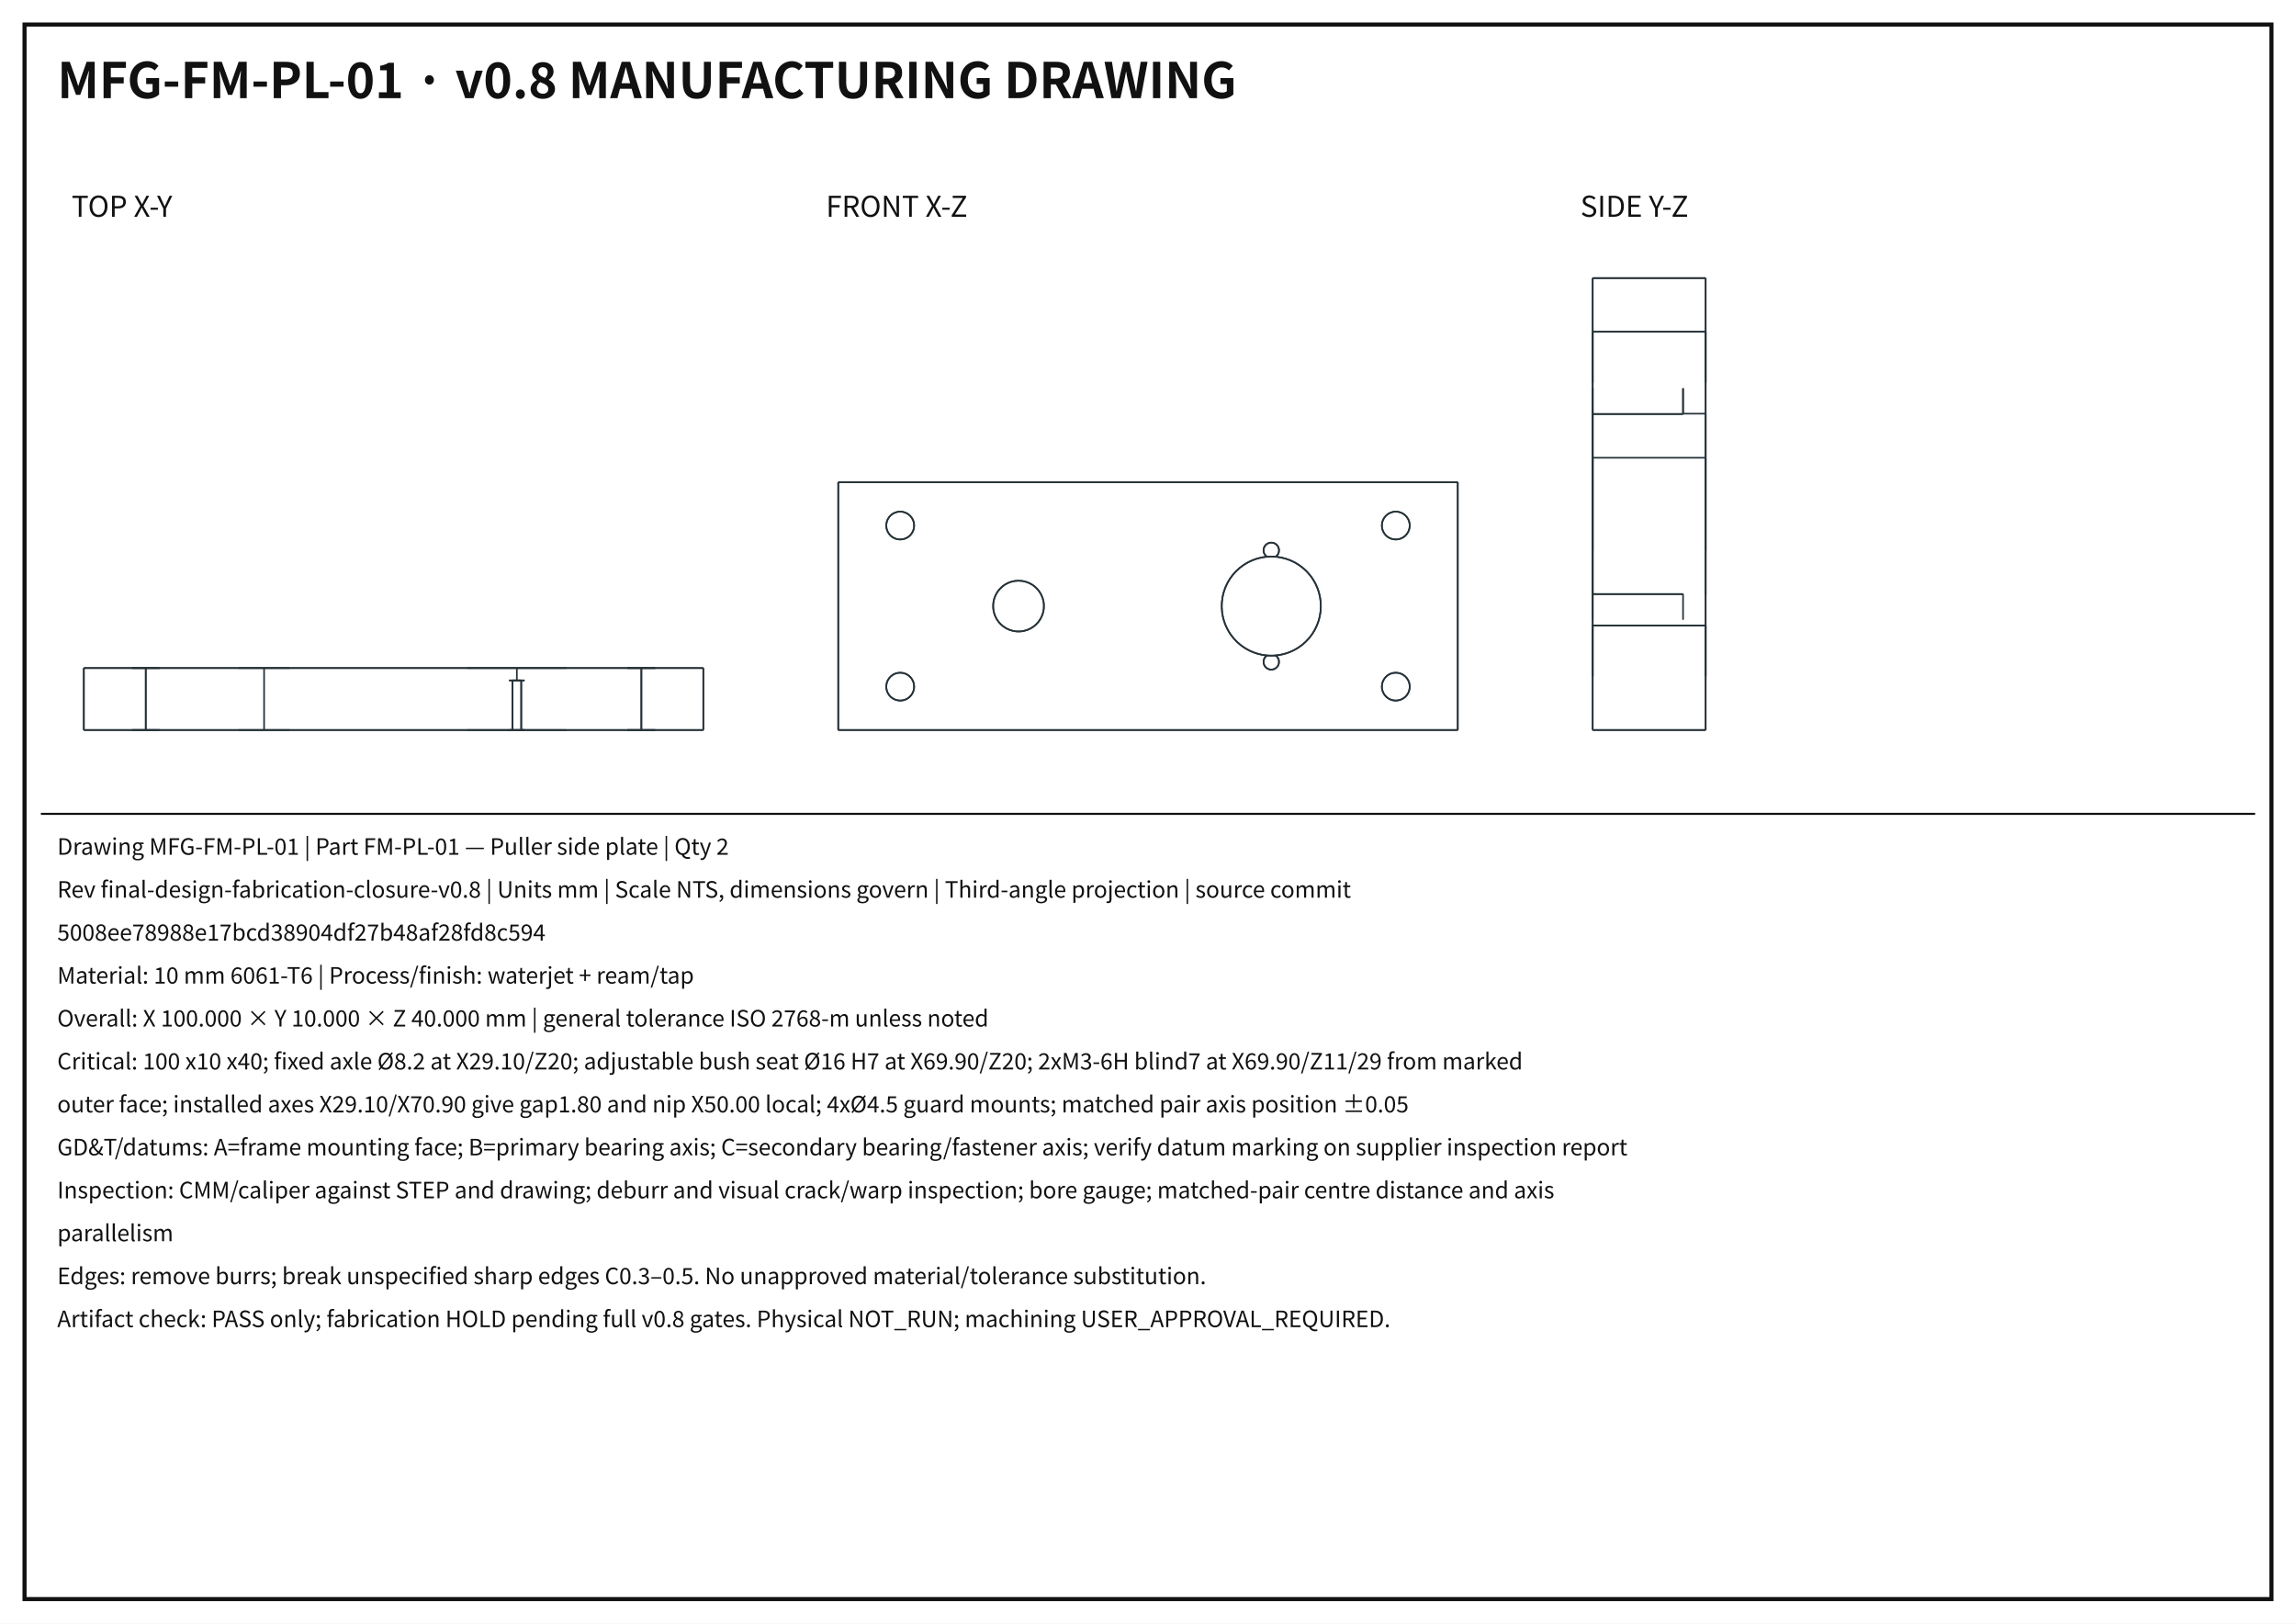
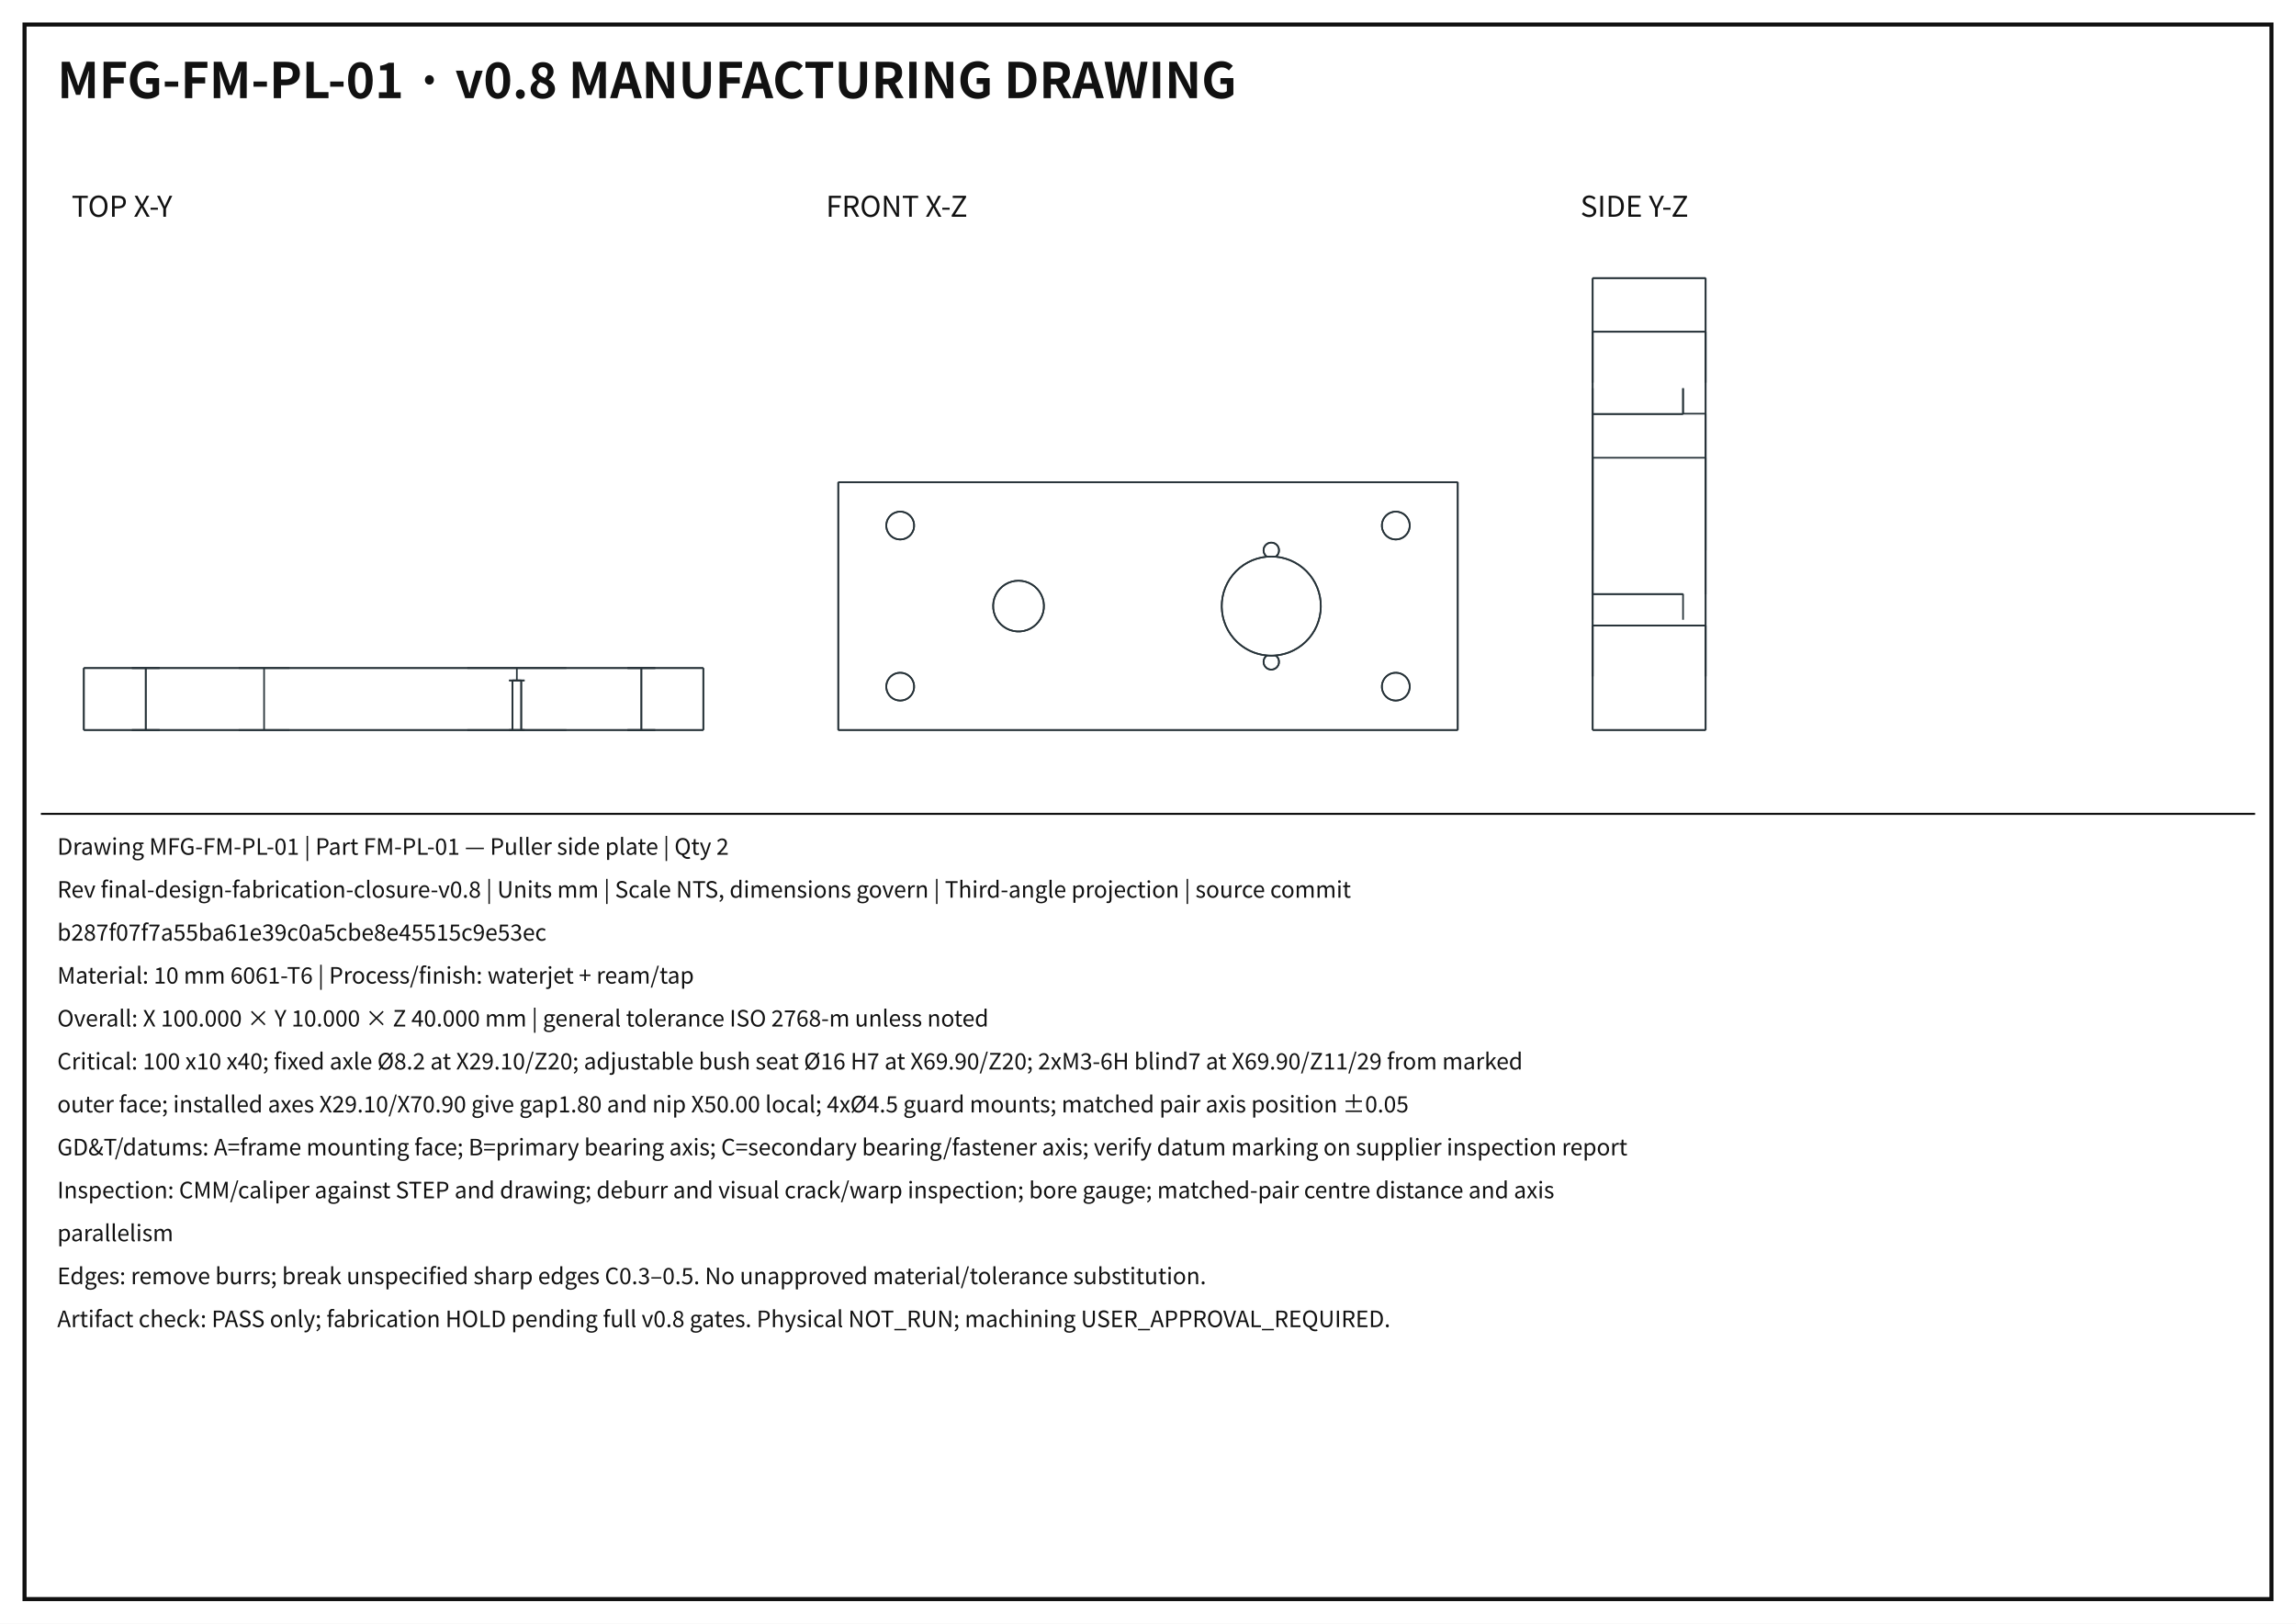
<svg xmlns="http://www.w3.org/2000/svg" width="1123" height="794" viewBox="0 0 1123 794">
  <rect width="1123" height="794" fill="white" />
  <rect x="12" y="12" width="1099" height="770" fill="none" stroke="#111" stroke-width="2" />
  <g font-family="Noto Sans CJK KR,sans-serif" fill="#111">
    <text x="28" y="48" font-size="24" font-weight="bold">MFG-FM-PL-01 · v0.8 MANUFACTURING DRAWING</text>
    <text x="35" y="106" font-size="14">TOP X-Y</text>
    <polyline points="41.00,357.00 41.00,357.00" fill="none" stroke="#263238" stroke-width="0.8" />
    <polyline points="41.00,357.00 41.00,326.70" fill="none" stroke="#263238" stroke-width="0.8" />
    <polyline points="41.00,326.70 41.00,326.70" fill="none" stroke="#263238" stroke-width="0.8" />
    <polyline points="41.00,357.00 41.00,326.70" fill="none" stroke="#263238" stroke-width="0.8" />
    <polyline points="41.00,357.00 344.00,357.00" fill="none" stroke="#263238" stroke-width="0.8" />
    <polyline points="41.00,357.00 344.00,357.00" fill="none" stroke="#263238" stroke-width="0.8" />
    <polyline points="344.00,357.00 344.00,357.00" fill="none" stroke="#263238" stroke-width="0.8" />
    <polyline points="71.30,357.00 72.55,357.00 73.76,357.00 74.89,357.00 75.89,357.00 76.74,357.00 77.40,357.00 77.86,357.00 78.09,357.00 78.09,357.00 77.86,357.00 77.40,357.00 76.74,357.00 75.89,357.00 74.89,357.00 73.76,357.00 72.55,357.00 71.30,357.00 70.05,357.00 68.84,357.00 67.71,357.00 66.71,357.00 65.86,357.00 65.20,357.00 64.74,357.00 64.51,357.00 64.51,357.00 64.74,357.00 65.20,357.00 65.86,357.00 66.71,357.00 67.71,357.00 68.84,357.00 70.05,357.00 71.30,357.00" fill="none" stroke="#263238" stroke-width="0.8" />
    <polyline points="71.30,357.00 72.55,357.00 73.76,357.00 74.89,357.00 75.89,357.00 76.74,357.00 77.40,357.00 77.86,357.00 78.09,357.00 78.09,357.00 77.86,357.00 77.40,357.00 76.74,357.00 75.89,357.00 74.89,357.00 73.76,357.00 72.55,357.00 71.30,357.00 70.05,357.00 68.84,357.00 67.71,357.00 66.71,357.00 65.86,357.00 65.20,357.00 64.74,357.00 64.51,357.00 64.51,357.00 64.74,357.00 65.20,357.00 65.86,357.00 66.71,357.00 67.71,357.00 68.84,357.00 70.05,357.00 71.30,357.00" fill="none" stroke="#263238" stroke-width="0.8" />
    <polyline points="129.17,357.00 130.90,357.00 132.60,357.00 134.23,357.00 135.76,357.00 137.16,357.00 138.41,357.00 139.47,357.00 140.34,357.00 140.99,357.00 141.41,357.00 141.59,357.00 141.53,357.00 141.23,357.00 140.69,357.00 139.93,357.00 138.96,357.00 137.80,357.00 136.48,357.00 135.01,357.00 133.42,357.00 131.76,357.00 130.04,357.00 128.31,357.00 126.59,357.00 124.92,357.00 123.34,357.00 121.87,357.00 120.54,357.00 119.38,357.00 118.41,357.00 117.65,357.00 117.12,357.00 116.82,357.00 116.76,357.00 116.94,357.00 117.36,357.00 118.01,357.00 118.87,357.00 119.94,357.00 121.19,357.00 122.59,357.00 124.12,357.00 125.75,357.00 127.44,357.00 129.17,357.00" fill="none" stroke="#263238" stroke-width="0.8" />
    <polyline points="313.70,357.00 314.95,357.00 316.16,357.00 317.29,357.00 318.29,357.00 319.14,357.00 319.80,357.00 320.26,357.00 320.49,357.00 320.49,357.00 320.26,357.00 319.80,357.00 319.14,357.00 318.29,357.00 317.29,357.00 316.16,357.00 314.95,357.00 313.70,357.00 312.45,357.00 311.24,357.00 310.11,357.00 309.11,357.00 308.26,357.00 307.60,357.00 307.14,357.00 306.91,357.00 306.91,357.00 307.14,357.00 307.60,357.00 308.26,357.00 309.11,357.00 310.11,357.00 311.24,357.00 312.45,357.00 313.70,357.00" fill="none" stroke="#263238" stroke-width="0.8" />
    <polyline points="254.94,357.00 257.31,357.00 259.64,357.00 261.90,357.00 264.07,357.00 266.13,357.00 268.06,357.00 269.85,357.00 271.46,357.00 272.90,357.00 274.14,357.00 275.17,357.00 275.98,357.00 276.57,357.00 276.92,357.00 277.04,357.00 276.92,357.00 276.57,357.00 275.98,357.00 275.17,357.00 274.14,357.00 272.90,357.00 271.46,357.00 269.85,357.00 268.06,357.00 266.13,357.00 264.07,357.00 261.90,357.00 259.64,357.00 257.31,357.00 254.94,357.00" fill="none" stroke="#263238" stroke-width="0.8" />
    <polyline points="252.80,357.00 253.66,357.00 254.49,357.00 255.22,357.00 255.82,357.00 256.26,357.00 256.52,357.00 256.58,357.00 256.44,357.00 256.11,357.00 255.60,357.00 254.94,357.00" fill="none" stroke="#263238" stroke-width="0.8" />
    <polyline points="250.66,357.00 250.00,357.00 249.49,357.00 249.15,357.00 249.01,357.00 249.07,357.00 249.33,357.00 249.77,357.00 250.38,357.00 251.11,357.00 251.93,357.00 252.80,357.00" fill="none" stroke="#263238" stroke-width="0.8" />
    <polyline points="250.66,357.00 248.28,357.00 245.96,357.00 243.70,357.00 241.52,357.00 239.46,357.00 237.53,357.00 235.75,357.00 234.13,357.00 232.69,357.00 231.46,357.00 230.43,357.00 229.61,357.00 229.03,357.00 228.68,357.00 228.56,357.00 228.68,357.00 229.03,357.00 229.61,357.00 230.43,357.00 231.46,357.00 232.69,357.00 234.13,357.00 235.75,357.00 237.53,357.00 239.46,357.00 241.52,357.00 243.70,357.00 245.96,357.00 248.28,357.00 250.66,357.00" fill="none" stroke="#263238" stroke-width="0.8" />
    <polyline points="254.94,357.00 255.62,357.00 256.15,357.00 256.47,357.00 256.58,357.00 256.48,357.00 256.15,357.00 255.63,357.00 254.95,357.00 254.14,357.00 253.25,357.00 252.34,357.00 251.45,357.00 250.64,357.00 249.96,357.00 249.44,357.00 249.12,357.00 249.01,357.00 249.12,357.00 249.45,357.00 249.97,357.00 250.66,357.00" fill="none" stroke="#263238" stroke-width="0.8" />
    <polyline points="313.70,357.00 314.95,357.00 316.16,357.00 317.29,357.00 318.29,357.00 319.14,357.00 319.80,357.00 320.26,357.00 320.49,357.00 320.49,357.00 320.26,357.00 319.80,357.00 319.14,357.00 318.29,357.00 317.29,357.00 316.16,357.00 314.95,357.00 313.70,357.00 312.45,357.00 311.24,357.00 310.11,357.00 309.11,357.00 308.26,357.00 307.60,357.00 307.14,357.00 306.91,357.00 306.91,357.00 307.14,357.00 307.60,357.00 308.26,357.00 309.11,357.00 310.11,357.00 311.24,357.00 312.45,357.00 313.70,357.00" fill="none" stroke="#263238" stroke-width="0.8" />
    <polyline points="344.00,357.00 344.00,326.70" fill="none" stroke="#263238" stroke-width="0.8" />
    <polyline points="41.00,326.70 344.00,326.70" fill="none" stroke="#263238" stroke-width="0.8" />
    <polyline points="41.00,326.70 344.00,326.70" fill="none" stroke="#263238" stroke-width="0.8" />
    <polyline points="344.00,326.70 344.00,326.70" fill="none" stroke="#263238" stroke-width="0.8" />
    <polyline points="71.30,326.70 72.55,326.70 73.76,326.70 74.89,326.70 75.89,326.70 76.74,326.70 77.40,326.70 77.86,326.70 78.09,326.70 78.09,326.70 77.86,326.70 77.40,326.70 76.74,326.70 75.89,326.70 74.89,326.70 73.76,326.70 72.55,326.70 71.30,326.70 70.05,326.70 68.84,326.70 67.71,326.70 66.71,326.70 65.86,326.70 65.20,326.70 64.74,326.70 64.51,326.70 64.51,326.70 64.74,326.70 65.20,326.70 65.86,326.70 66.71,326.70 67.71,326.70 68.84,326.70 70.05,326.70 71.30,326.70" fill="none" stroke="#263238" stroke-width="0.8" />
    <polyline points="71.30,326.70 72.55,326.70 73.76,326.70 74.89,326.70 75.89,326.70 76.74,326.70 77.40,326.70 77.86,326.70 78.09,326.70 78.09,326.70 77.86,326.70 77.40,326.70 76.74,326.70 75.89,326.70 74.89,326.70 73.76,326.70 72.55,326.70 71.30,326.70 70.05,326.70 68.84,326.70 67.71,326.70 66.71,326.70 65.86,326.70 65.20,326.70 64.74,326.70 64.51,326.70 64.51,326.70 64.74,326.70 65.20,326.70 65.86,326.70 66.71,326.70 67.71,326.70 68.84,326.70 70.05,326.70 71.30,326.70" fill="none" stroke="#263238" stroke-width="0.8" />
    <polyline points="129.17,326.70 130.90,326.70 132.60,326.70 134.23,326.70 135.76,326.70 137.16,326.70 138.41,326.70 139.47,326.70 140.34,326.70 140.99,326.70 141.41,326.70 141.59,326.70 141.53,326.70 141.23,326.70 140.69,326.70 139.93,326.70 138.96,326.70 137.80,326.70 136.48,326.70 135.01,326.70 133.42,326.70 131.76,326.70 130.04,326.70 128.31,326.70 126.59,326.70 124.92,326.70 123.34,326.70 121.87,326.70 120.54,326.70 119.38,326.70 118.41,326.70 117.65,326.70 117.12,326.70 116.82,326.70 116.76,326.70 116.94,326.70 117.36,326.70 118.01,326.70 118.87,326.70 119.94,326.70 121.19,326.70 122.59,326.70 124.12,326.70 125.75,326.70 127.44,326.70 129.17,326.70" fill="none" stroke="#263238" stroke-width="0.8" />
    <polyline points="313.70,326.70 314.95,326.70 316.16,326.70 317.29,326.70 318.29,326.70 319.14,326.70 319.80,326.70 320.26,326.70 320.49,326.70 320.49,326.70 320.26,326.70 319.80,326.70 319.14,326.70 318.29,326.70 317.29,326.70 316.16,326.70 314.95,326.70 313.70,326.70 312.45,326.70 311.24,326.70 310.11,326.70 309.11,326.70 308.26,326.70 307.60,326.70 307.14,326.70 306.91,326.70 306.91,326.70 307.14,326.70 307.60,326.70 308.26,326.70 309.11,326.70 310.11,326.70 311.24,326.70 312.45,326.70 313.70,326.70" fill="none" stroke="#263238" stroke-width="0.8" />
    <polyline points="252.80,326.70 255.21,326.70 257.60,326.70 259.94,326.70 262.21,326.70 264.39,326.70 266.45,326.70 268.38,326.70 270.15,326.70 271.75,326.70 273.16,326.70 274.37,326.70 275.36,326.70 276.13,326.70 276.67,326.70 276.97,326.70 277.03,326.70 276.85,326.70 276.43,326.70 275.77,326.70 274.89,326.70 273.79,326.70 272.48,326.70 270.97,326.70 269.28,326.70 267.43,326.70 265.44,326.70 263.31,326.70 261.09,326.70 258.78,326.70 256.41,326.70 254.01,326.70 251.59,326.70 249.18,326.70 246.82,326.70 244.51,326.70 242.28,326.70 240.16,326.70 238.16,326.70 236.31,326.70 234.62,326.70 233.12,326.70 231.80,326.70 230.70,326.70 229.82,326.70 229.16,326.70 228.75,326.70 228.56,326.70 228.62,326.70 228.93,326.70 229.46,326.70 230.23,326.70 231.23,326.70 232.43,326.70 233.85,326.70 235.44,326.70 237.22,326.70 239.14,326.70 241.20,326.70 243.38,326.70 245.65,326.70 247.99,326.70 250.38,326.70 252.80,326.70" fill="none" stroke="#263238" stroke-width="0.8" />
    <polyline points="313.70,326.70 314.95,326.70 316.16,326.70 317.29,326.70 318.29,326.70 319.14,326.70 319.80,326.70 320.26,326.70 320.49,326.70 320.49,326.70 320.26,326.70 319.80,326.70 319.14,326.70 318.29,326.70 317.29,326.70 316.16,326.70 314.95,326.70 313.70,326.70 312.45,326.70 311.24,326.70 310.11,326.70 309.11,326.70 308.26,326.70 307.60,326.70 307.14,326.70 306.91,326.70 306.91,326.70 307.14,326.70 307.60,326.70 308.26,326.70 309.11,326.70 310.11,326.70 311.24,326.70 312.45,326.70 313.70,326.70" fill="none" stroke="#263238" stroke-width="0.8" />
    <polyline points="344.00,357.00 344.00,326.70" fill="none" stroke="#263238" stroke-width="0.8" />
    <polyline points="71.30,357.00 71.30,326.70" fill="none" stroke="#263238" stroke-width="0.8" />
    <polyline points="71.30,357.00 71.30,326.70" fill="none" stroke="#263238" stroke-width="0.8" />
    <polyline points="129.17,357.00 129.17,326.70" fill="none" stroke="#263238" stroke-width="0.8" />
    <polyline points="313.70,357.00 313.70,326.70" fill="none" stroke="#263238" stroke-width="0.8" />
    <polyline points="250.66,332.76 252.80,332.76" fill="none" stroke="#263238" stroke-width="0.8" />
    <polyline points="252.80,332.76 252.80,326.70" fill="none" stroke="#263238" stroke-width="0.8" />
    <polyline points="252.80,332.76 254.94,332.76" fill="none" stroke="#263238" stroke-width="0.8" />
    <polyline points="254.94,357.00 254.94,332.76" fill="none" stroke="#263238" stroke-width="0.8" />
    <polyline points="254.94,357.00 254.94,332.76" fill="none" stroke="#263238" stroke-width="0.8" />
    <polyline points="254.94,332.76 252.80,332.76 250.66,332.76" fill="none" stroke="#263238" stroke-width="0.8" />
    <polyline points="250.66,357.00 250.66,332.76" fill="none" stroke="#263238" stroke-width="0.8" />
    <polyline points="250.66,357.00 250.66,332.76" fill="none" stroke="#263238" stroke-width="0.8" />
    <polyline points="254.94,332.76 255.62,332.76 256.15,332.76 256.47,332.76 256.58,332.76 256.48,332.76 256.15,332.76 255.63,332.76 254.95,332.76 254.14,332.76 253.25,332.76 252.34,332.76 251.45,332.76 250.64,332.76 249.96,332.76 249.44,332.76 249.12,332.76 249.01,332.76 249.12,332.76 249.45,332.76 249.97,332.76 250.66,332.76" fill="none" stroke="#263238" stroke-width="0.8" />
    <polyline points="313.70,357.00 313.70,326.70" fill="none" stroke="#263238" stroke-width="0.8" />
    <polyline points="250.66,332.76 250.00,332.76 249.49,332.76 249.15,332.76 249.01,332.76 249.07,332.76 249.33,332.76 249.77,332.76 250.38,332.76 251.11,332.76 251.93,332.76 252.80,332.76" fill="none" stroke="#263238" stroke-width="0.8" />
    <polyline points="252.80,332.76 253.66,332.76 254.49,332.76 255.22,332.76 255.82,332.76 256.26,332.76 256.52,332.76 256.58,332.76 256.44,332.76 256.11,332.76 255.60,332.76 254.94,332.76" fill="none" stroke="#263238" stroke-width="0.8" />
    <text x="404" y="106" font-size="14">FRONT X-Z</text>
    <polyline points="410.00,357.00 410.00,235.80" fill="none" stroke="#263238" stroke-width="0.8" />
    <polyline points="410.00,357.00 410.00,357.00" fill="none" stroke="#263238" stroke-width="0.8" />
    <polyline points="410.00,357.00 410.00,235.80" fill="none" stroke="#263238" stroke-width="0.8" />
    <polyline points="410.00,235.80 410.00,235.80" fill="none" stroke="#263238" stroke-width="0.8" />
    <polyline points="410.00,357.00 713.00,357.00" fill="none" stroke="#263238" stroke-width="0.8" />
    <polyline points="410.00,235.80 713.00,235.80" fill="none" stroke="#263238" stroke-width="0.8" />
    <polyline points="713.00,357.00 713.00,235.80" fill="none" stroke="#263238" stroke-width="0.8" />
    <polyline points="440.30,328.97 441.55,329.09 442.76,329.43 443.89,329.99 444.89,330.75 445.74,331.68 446.40,332.75 446.86,333.92 447.09,335.16 447.09,336.42 446.86,337.66 446.40,338.83 445.74,339.90 444.89,340.83 443.89,341.59 442.76,342.15 441.55,342.49 440.30,342.61 439.05,342.49 437.84,342.15 436.71,341.59 435.71,340.83 434.86,339.90 434.20,338.83 433.74,337.66 433.51,336.42 433.51,335.16 433.74,333.92 434.20,332.75 434.86,331.68 435.71,330.75 436.71,329.99 437.84,329.43 439.05,329.09 440.30,328.97" fill="none" stroke="#263238" stroke-width="0.8" />
    <polyline points="440.30,250.19 441.55,250.31 442.76,250.65 443.89,251.21 444.89,251.97 445.74,252.90 446.40,253.97 446.86,255.14 447.09,256.38 447.09,257.64 446.86,258.88 446.40,260.05 445.74,261.12 444.89,262.05 443.89,262.81 442.76,263.37 441.55,263.71 440.30,263.83 439.05,263.71 437.84,263.37 436.71,262.81 435.71,262.05 434.86,261.12 434.20,260.05 433.74,258.88 433.51,257.64 433.51,256.38 433.74,255.14 434.20,253.97 434.86,252.90 435.71,251.97 436.71,251.21 437.84,250.65 439.05,250.31 440.30,250.19" fill="none" stroke="#263238" stroke-width="0.8" />
    <polyline points="498.17,283.98 499.90,284.10 501.60,284.46 503.23,285.05 504.76,285.86 506.16,286.88 507.41,288.09 508.47,289.45 509.34,290.95 509.99,292.56 510.41,294.24 510.59,295.97 510.53,297.70 510.23,299.41 509.69,301.05 508.93,302.61 507.96,304.05 506.80,305.34 505.48,306.45 504.01,307.37 502.42,308.07 500.76,308.55 499.04,308.79 497.31,308.79 495.59,308.55 493.92,308.07 492.34,307.37 490.87,306.45 489.54,305.34 488.38,304.05 487.41,302.61 486.65,301.05 486.12,299.41 485.82,297.70 485.76,295.97 485.94,294.24 486.36,292.56 487.01,290.95 487.87,289.45 488.94,288.09 490.19,286.88 491.59,285.86 493.12,285.05 494.75,284.46 496.44,284.10 498.17,283.98" fill="none" stroke="#263238" stroke-width="0.8" />
    <polyline points="682.70,328.97 683.95,329.09 685.16,329.43 686.29,329.99 687.29,330.75 688.14,331.68 688.80,332.75 689.26,333.92 689.49,335.16 689.49,336.42 689.26,337.66 688.80,338.83 688.14,339.90 687.29,340.83 686.29,341.59 685.16,342.15 683.95,342.49 682.70,342.61 681.45,342.49 680.24,342.15 679.11,341.59 678.11,340.83 677.26,339.90 676.60,338.83 676.14,337.66 675.91,336.42 675.91,335.16 676.14,333.92 676.60,332.75 677.26,331.68 678.11,330.75 679.11,329.99 680.24,329.43 681.45,329.09 682.70,328.97" fill="none" stroke="#263238" stroke-width="0.8" />
    <polyline points="623.94,272.25 626.31,272.58 628.64,273.15 630.90,273.93 633.07,274.94 635.13,276.16 637.06,277.57 638.85,279.17 640.46,280.94 641.90,282.85 643.14,284.90 644.17,287.07 644.98,289.32 645.57,291.64 645.92,294.01 646.04,296.40 645.92,298.79 645.57,301.16 644.98,303.48 644.17,305.73 643.14,307.90 641.90,309.95 640.46,311.86 638.85,313.63 637.06,315.23 635.13,316.64 633.07,317.86 630.90,318.87 628.64,319.65 626.31,320.22 623.94,320.55" fill="none" stroke="#263238" stroke-width="0.8" />
    <polyline points="621.80,265.34 622.66,265.44 623.49,265.74 624.22,266.22 624.82,266.85 625.26,267.60 625.52,268.43 625.58,269.30 625.44,270.17 625.11,270.97 624.60,271.68 623.94,272.25" fill="none" stroke="#263238" stroke-width="0.8" />
    <polyline points="619.66,272.25 619.00,271.68 618.49,270.97 618.15,270.17 618.01,269.30 618.07,268.43 618.33,267.60 618.77,266.85 619.38,266.22 620.11,265.74 620.93,265.44 621.80,265.34" fill="none" stroke="#263238" stroke-width="0.8" />
    <polyline points="619.66,320.55 617.28,320.22 614.96,319.65 612.70,318.87 610.52,317.86 608.46,316.64 606.53,315.23 604.75,313.63 603.13,311.86 601.69,309.95 600.46,307.90 599.43,305.73 598.61,303.48 598.03,301.16 597.68,298.79 597.56,296.40 597.68,294.01 598.03,291.64 598.61,289.32 599.43,287.07 600.46,284.90 601.69,282.85 603.13,280.94 604.75,279.17 606.53,277.57 608.46,276.16 610.52,274.94 612.70,273.93 614.96,273.15 617.28,272.58 619.66,272.25" fill="none" stroke="#263238" stroke-width="0.8" />
    <polyline points="623.94,320.55 624.62,321.15 625.15,321.90 625.47,322.75 625.58,323.66 625.48,324.57 625.15,325.43 624.63,326.18 623.95,326.79 623.14,327.21 622.25,327.43 621.34,327.43 620.45,327.21 619.64,326.79 618.96,326.18 618.44,325.43 618.12,324.57 618.01,323.66 618.12,322.75 618.45,321.90 618.97,321.15 619.66,320.55" fill="none" stroke="#263238" stroke-width="0.8" />
    <polyline points="682.70,250.19 683.95,250.31 685.16,250.65 686.29,251.21 687.29,251.97 688.14,252.90 688.80,253.97 689.26,255.14 689.49,256.38 689.49,257.64 689.26,258.88 688.80,260.05 688.14,261.12 687.29,262.05 686.29,262.81 685.16,263.37 683.95,263.71 682.70,263.83 681.45,263.71 680.24,263.37 679.11,262.81 678.11,262.05 677.26,261.12 676.60,260.05 676.14,258.88 675.91,257.64 675.91,256.38 676.14,255.14 676.60,253.97 677.26,252.90 678.11,251.97 679.11,251.21 680.24,250.65 681.45,250.31 682.70,250.19" fill="none" stroke="#263238" stroke-width="0.8" />
    <polyline points="713.00,235.80 713.00,235.80" fill="none" stroke="#263238" stroke-width="0.8" />
    <polyline points="410.00,235.80 713.00,235.80" fill="none" stroke="#263238" stroke-width="0.8" />
    <polyline points="410.00,357.00 713.00,357.00" fill="none" stroke="#263238" stroke-width="0.8" />
    <polyline points="713.00,357.00 713.00,235.80" fill="none" stroke="#263238" stroke-width="0.8" />
    <polyline points="440.30,328.97 441.55,329.09 442.76,329.43 443.89,329.99 444.89,330.75 445.74,331.68 446.40,332.75 446.86,333.92 447.09,335.16 447.09,336.42 446.86,337.66 446.40,338.83 445.74,339.90 444.89,340.83 443.89,341.59 442.76,342.15 441.55,342.49 440.30,342.61 439.05,342.49 437.84,342.15 436.71,341.59 435.71,340.83 434.86,339.90 434.20,338.83 433.74,337.66 433.51,336.42 433.51,335.16 433.74,333.92 434.20,332.75 434.86,331.68 435.71,330.75 436.71,329.99 437.84,329.43 439.05,329.09 440.30,328.97" fill="none" stroke="#263238" stroke-width="0.8" />
    <polyline points="440.30,250.19 441.55,250.31 442.76,250.65 443.89,251.21 444.89,251.97 445.74,252.90 446.40,253.97 446.86,255.14 447.09,256.38 447.09,257.64 446.86,258.88 446.40,260.05 445.74,261.12 444.89,262.05 443.89,262.81 442.76,263.37 441.55,263.71 440.30,263.83 439.05,263.71 437.84,263.37 436.71,262.81 435.71,262.05 434.86,261.12 434.20,260.05 433.74,258.88 433.51,257.64 433.51,256.38 433.74,255.14 434.20,253.97 434.86,252.90 435.71,251.97 436.71,251.21 437.84,250.65 439.05,250.31 440.30,250.19" fill="none" stroke="#263238" stroke-width="0.8" />
    <polyline points="498.17,283.98 499.90,284.10 501.60,284.46 503.23,285.05 504.76,285.86 506.16,286.88 507.41,288.09 508.47,289.45 509.34,290.95 509.99,292.56 510.41,294.24 510.59,295.97 510.53,297.70 510.23,299.41 509.69,301.05 508.93,302.61 507.96,304.05 506.80,305.34 505.48,306.45 504.01,307.37 502.42,308.07 500.76,308.55 499.04,308.79 497.31,308.79 495.59,308.55 493.92,308.07 492.34,307.37 490.87,306.45 489.54,305.34 488.38,304.05 487.41,302.61 486.65,301.05 486.12,299.41 485.82,297.70 485.76,295.97 485.94,294.24 486.36,292.56 487.01,290.95 487.87,289.45 488.94,288.09 490.19,286.88 491.59,285.86 493.12,285.05 494.75,284.46 496.44,284.10 498.17,283.98" fill="none" stroke="#263238" stroke-width="0.8" />
    <polyline points="682.70,328.97 683.95,329.09 685.16,329.43 686.29,329.99 687.29,330.75 688.14,331.68 688.80,332.75 689.26,333.92 689.49,335.16 689.49,336.42 689.26,337.66 688.80,338.83 688.14,339.90 687.29,340.83 686.29,341.59 685.16,342.15 683.95,342.49 682.70,342.61 681.45,342.49 680.24,342.15 679.11,341.59 678.11,340.83 677.26,339.90 676.60,338.83 676.14,337.66 675.91,336.42 675.91,335.16 676.14,333.92 676.60,332.75 677.26,331.68 678.11,330.75 679.11,329.99 680.24,329.43 681.45,329.09 682.70,328.97" fill="none" stroke="#263238" stroke-width="0.8" />
    <polyline points="621.80,272.16 624.21,272.28 626.60,272.64 628.94,273.24 631.21,274.06 633.39,275.11 635.45,276.37 637.38,277.83 639.15,279.47 640.75,281.29 642.16,283.25 643.37,285.34 644.36,287.54 645.13,289.83 645.67,292.19 645.97,294.59 646.03,297.00 645.85,299.41 645.43,301.79 644.77,304.12 643.89,306.37 642.79,308.52 641.48,310.55 639.97,312.44 638.28,314.17 636.43,315.72 634.44,317.08 632.31,318.24 630.09,319.18 627.78,319.89 625.41,320.37 623.01,320.61 620.59,320.61 618.18,320.37 615.82,319.89 613.51,319.18 611.28,318.24 609.16,317.08 607.16,315.72 605.31,314.17 603.62,312.44 602.12,310.55 600.80,308.52 599.70,306.37 598.82,304.12 598.16,301.79 597.75,299.41 597.56,297.00 597.62,294.59 597.93,292.19 598.46,289.83 599.23,287.54 600.23,285.34 601.43,283.25 602.85,281.29 604.44,279.47 606.22,277.83 608.14,276.37 610.20,275.11 612.38,274.06 614.65,273.24 616.99,272.64 619.38,272.28 621.80,272.16" fill="none" stroke="#263238" stroke-width="0.8" />
    <polyline points="682.70,250.19 683.95,250.31 685.16,250.65 686.29,251.21 687.29,251.97 688.14,252.90 688.80,253.97 689.26,255.14 689.49,256.38 689.49,257.64 689.26,258.88 688.80,260.05 688.14,261.12 687.29,262.05 686.29,262.81 685.16,263.37 683.95,263.71 682.70,263.83 681.45,263.71 680.24,263.37 679.11,262.81 678.11,262.05 677.26,261.12 676.60,260.05 676.14,258.88 675.91,257.64 675.91,256.38 676.14,255.14 676.60,253.97 677.26,252.90 678.11,251.97 679.11,251.21 680.24,250.65 681.45,250.31 682.70,250.19" fill="none" stroke="#263238" stroke-width="0.8" />
    <polyline points="713.00,357.00 713.00,357.00" fill="none" stroke="#263238" stroke-width="0.8" />
    <polyline points="440.30,328.97 440.30,328.97" fill="none" stroke="#263238" stroke-width="0.8" />
    <polyline points="440.30,250.19 440.30,250.19" fill="none" stroke="#263238" stroke-width="0.8" />
    <polyline points="498.17,283.98 498.17,283.98" fill="none" stroke="#263238" stroke-width="0.8" />
    <polyline points="682.70,328.97 682.70,328.97" fill="none" stroke="#263238" stroke-width="0.8" />
    <polyline points="619.66,272.25 621.80,272.16" fill="none" stroke="#263238" stroke-width="0.8" />
    <polyline points="621.80,272.16 621.80,272.16" fill="none" stroke="#263238" stroke-width="0.8" />
    <polyline points="621.80,272.16 623.94,272.25" fill="none" stroke="#263238" stroke-width="0.8" />
    <polyline points="623.94,272.25 623.94,272.25" fill="none" stroke="#263238" stroke-width="0.8" />
    <polyline points="623.94,320.55 623.94,320.55" fill="none" stroke="#263238" stroke-width="0.8" />
    <polyline points="623.94,320.55 621.80,320.64 619.66,320.55" fill="none" stroke="#263238" stroke-width="0.8" />
    <polyline points="619.66,320.55 619.66,320.55" fill="none" stroke="#263238" stroke-width="0.8" />
    <polyline points="619.66,272.25 619.66,272.25" fill="none" stroke="#263238" stroke-width="0.8" />
    <polyline points="623.94,320.55 624.62,321.15 625.15,321.90 625.47,322.75 625.58,323.66 625.48,324.57 625.15,325.43 624.63,326.18 623.95,326.79 623.14,327.21 622.25,327.43 621.34,327.43 620.45,327.21 619.64,326.79 618.96,326.18 618.44,325.43 618.12,324.57 618.01,323.66 618.12,322.75 618.45,321.90 618.97,321.15 619.66,320.55" fill="none" stroke="#263238" stroke-width="0.8" />
    <polyline points="682.70,250.19 682.70,250.19" fill="none" stroke="#263238" stroke-width="0.8" />
    <polyline points="619.66,272.25 619.00,271.68 618.49,270.97 618.15,270.17 618.01,269.30 618.07,268.43 618.33,267.60 618.77,266.85 619.38,266.22 620.11,265.74 620.93,265.44 621.80,265.34" fill="none" stroke="#263238" stroke-width="0.8" />
    <polyline points="621.80,265.34 622.66,265.44 623.49,265.74 624.22,266.22 624.82,266.85 625.26,267.60 625.52,268.43 625.58,269.30 625.44,270.17 625.11,270.97 624.60,271.68 623.94,272.25" fill="none" stroke="#263238" stroke-width="0.8" />
    <text x="773" y="106" font-size="14">SIDE Y-Z</text>
    <polyline points="779.00,357.00 779.00,136.00" fill="none" stroke="#263238" stroke-width="0.8" />
    <polyline points="779.00,357.00 834.25,357.00" fill="none" stroke="#263238" stroke-width="0.8" />
    <polyline points="834.25,357.00 834.25,136.00" fill="none" stroke="#263238" stroke-width="0.8" />
    <polyline points="779.00,136.00 834.25,136.00" fill="none" stroke="#263238" stroke-width="0.8" />
    <polyline points="779.00,357.00 779.00,357.00" fill="none" stroke="#263238" stroke-width="0.8" />
    <polyline points="779.00,136.00 779.00,136.00" fill="none" stroke="#263238" stroke-width="0.8" />
    <polyline points="779.00,357.00 779.00,136.00" fill="none" stroke="#263238" stroke-width="0.8" />
    <polyline points="779.00,305.89 779.00,306.11 779.00,306.73 779.00,307.76 779.00,309.14 779.00,310.83 779.00,312.78 779.00,314.92 779.00,317.18 779.00,319.47 779.00,321.73 779.00,323.87 779.00,325.82 779.00,327.51 779.00,328.89 779.00,329.92 779.00,330.54 779.00,330.76 779.00,330.54 779.00,329.92 779.00,328.89 779.00,327.51 779.00,325.82 779.00,323.87 779.00,321.73 779.00,319.47 779.00,317.18 779.00,314.92 779.00,312.78 779.00,310.83 779.00,309.14 779.00,307.76 779.00,306.73 779.00,306.11 779.00,305.89" fill="none" stroke="#263238" stroke-width="0.8" />
    <polyline points="779.00,162.24 779.00,162.46 779.00,163.08 779.00,164.11 779.00,165.49 779.00,167.18 779.00,169.13 779.00,171.27 779.00,173.53 779.00,175.82 779.00,178.08 779.00,180.22 779.00,182.17 779.00,183.86 779.00,185.24 779.00,186.27 779.00,186.89 779.00,187.11 779.00,186.89 779.00,186.27 779.00,185.24 779.00,183.86 779.00,182.17 779.00,180.22 779.00,178.08 779.00,175.82 779.00,173.53 779.00,171.27 779.00,169.13 779.00,167.18 779.00,165.49 779.00,164.11 779.00,163.08 779.00,162.46 779.00,162.24" fill="none" stroke="#263238" stroke-width="0.8" />
    <polyline points="779.00,223.85 779.00,224.07 779.00,224.73 779.00,225.81 779.00,227.29 779.00,229.15 779.00,231.34 779.00,233.83 779.00,236.57 779.00,239.50 779.00,242.57 779.00,245.71 779.00,248.87 779.00,251.98 779.00,254.99 779.00,257.83 779.00,260.45 779.00,262.79 779.00,264.83 779.00,266.50 779.00,267.79 779.00,268.66 779.00,269.10 779.00,269.10 779.00,268.66 779.00,267.79 779.00,266.50 779.00,264.83 779.00,262.79 779.00,260.45 779.00,257.83 779.00,254.99 779.00,251.98 779.00,248.87 779.00,245.71 779.00,242.57 779.00,239.50 779.00,236.57 779.00,233.83 779.00,231.34 779.00,229.15 779.00,227.29 779.00,225.81 779.00,224.73 779.00,224.07 779.00,223.85" fill="none" stroke="#263238" stroke-width="0.8" />
    <polyline points="779.00,305.89 779.00,306.11 779.00,306.73 779.00,307.76 779.00,309.14 779.00,310.83 779.00,312.78 779.00,314.92 779.00,317.18 779.00,319.47 779.00,321.73 779.00,323.87 779.00,325.82 779.00,327.51 779.00,328.89 779.00,329.92 779.00,330.54 779.00,330.76 779.00,330.54 779.00,329.92 779.00,328.89 779.00,327.51 779.00,325.82 779.00,323.87 779.00,321.73 779.00,319.47 779.00,317.18 779.00,314.92 779.00,312.78 779.00,310.83 779.00,309.14 779.00,307.76 779.00,306.73 779.00,306.11 779.00,305.89" fill="none" stroke="#263238" stroke-width="0.8" />
    <polyline points="779.00,202.47 779.00,203.07 779.00,204.10 779.00,205.53 779.00,207.37 779.00,209.59 779.00,212.17 779.00,215.08 779.00,218.30 779.00,221.80 779.00,225.54 779.00,229.48 779.00,233.59 779.00,237.82 779.00,242.14 779.00,246.50 779.00,250.86 779.00,255.18 779.00,259.41 779.00,263.52 779.00,267.46 779.00,271.20 779.00,274.70 779.00,277.92 779.00,280.83 779.00,283.41 779.00,285.63 779.00,287.47 779.00,288.90 779.00,289.93 779.00,290.53" fill="none" stroke="#263238" stroke-width="0.8" />
    <polyline points="779.00,189.87 779.00,190.05 779.00,190.59 779.00,191.46 779.00,192.61 779.00,193.99 779.00,195.51 779.00,197.09 779.00,198.67 779.00,200.14 779.00,201.43 779.00,202.47" fill="none" stroke="#263238" stroke-width="0.8" />
    <polyline points="779.00,202.47 779.00,201.43 779.00,200.14 779.00,198.67 779.00,197.09 779.00,195.51 779.00,193.99 779.00,192.61 779.00,191.46 779.00,190.59 779.00,190.05 779.00,189.87" fill="none" stroke="#263238" stroke-width="0.8" />
    <polyline points="779.00,290.53 779.00,289.93 779.00,288.90 779.00,287.47 779.00,285.63 779.00,283.41 779.00,280.83 779.00,277.92 779.00,274.70 779.00,271.20 779.00,267.46 779.00,263.52 779.00,259.41 779.00,255.18 779.00,250.86 779.00,246.50 779.00,242.14 779.00,237.82 779.00,233.59 779.00,229.48 779.00,225.54 779.00,221.80 779.00,218.30 779.00,215.08 779.00,212.17 779.00,209.59 779.00,207.37 779.00,205.53 779.00,204.10 779.00,203.07 779.00,202.47" fill="none" stroke="#263238" stroke-width="0.8" />
    <polyline points="779.00,290.53 779.00,291.63 779.00,293.00 779.00,294.56 779.00,296.21 779.00,297.87 779.00,299.43 779.00,300.80 779.00,301.91 779.00,302.68 779.00,303.08 779.00,303.08 779.00,302.68 779.00,301.91 779.00,300.80 779.00,299.43 779.00,297.87 779.00,296.21 779.00,294.56 779.00,293.00 779.00,291.63 779.00,290.53" fill="none" stroke="#263238" stroke-width="0.8" />
    <polyline points="779.00,162.24 779.00,162.46 779.00,163.08 779.00,164.11 779.00,165.49 779.00,167.18 779.00,169.13 779.00,171.27 779.00,173.53 779.00,175.82 779.00,178.08 779.00,180.22 779.00,182.17 779.00,183.86 779.00,185.24 779.00,186.27 779.00,186.89 779.00,187.11 779.00,186.89 779.00,186.27 779.00,185.24 779.00,183.86 779.00,182.17 779.00,180.22 779.00,178.08 779.00,175.82 779.00,173.53 779.00,171.27 779.00,169.13 779.00,167.18 779.00,165.49 779.00,164.11 779.00,163.08 779.00,162.46 779.00,162.24" fill="none" stroke="#263238" stroke-width="0.8" />
    <polyline points="779.00,136.00 834.25,136.00" fill="none" stroke="#263238" stroke-width="0.8" />
    <polyline points="834.25,136.00 834.25,136.00" fill="none" stroke="#263238" stroke-width="0.8" />
    <polyline points="834.25,357.00 834.25,357.00" fill="none" stroke="#263238" stroke-width="0.8" />
    <polyline points="834.25,357.00 834.25,136.00" fill="none" stroke="#263238" stroke-width="0.8" />
    <polyline points="834.25,305.89 834.25,306.11 834.25,306.73 834.25,307.76 834.25,309.14 834.25,310.83 834.25,312.78 834.25,314.92 834.25,317.18 834.25,319.47 834.25,321.73 834.25,323.87 834.25,325.82 834.25,327.51 834.25,328.89 834.25,329.92 834.25,330.54 834.25,330.76 834.25,330.54 834.25,329.92 834.25,328.89 834.25,327.51 834.25,325.82 834.25,323.87 834.25,321.73 834.25,319.47 834.25,317.18 834.25,314.92 834.25,312.78 834.25,310.83 834.25,309.14 834.25,307.76 834.25,306.73 834.25,306.11 834.25,305.89" fill="none" stroke="#263238" stroke-width="0.8" />
    <polyline points="834.25,162.24 834.25,162.46 834.25,163.08 834.25,164.11 834.25,165.49 834.25,167.18 834.25,169.13 834.25,171.27 834.25,173.53 834.25,175.82 834.25,178.08 834.25,180.22 834.25,182.17 834.25,183.86 834.25,185.24 834.25,186.27 834.25,186.89 834.25,187.11 834.25,186.89 834.25,186.27 834.25,185.24 834.25,183.86 834.25,182.17 834.25,180.22 834.25,178.08 834.25,175.82 834.25,173.53 834.25,171.27 834.25,169.13 834.25,167.18 834.25,165.49 834.25,164.11 834.25,163.08 834.25,162.46 834.25,162.24" fill="none" stroke="#263238" stroke-width="0.8" />
    <polyline points="834.25,223.85 834.25,224.07 834.25,224.73 834.25,225.81 834.25,227.29 834.25,229.15 834.25,231.34 834.25,233.83 834.25,236.57 834.25,239.50 834.25,242.57 834.25,245.71 834.25,248.87 834.25,251.98 834.25,254.99 834.25,257.83 834.25,260.45 834.25,262.79 834.25,264.83 834.25,266.50 834.25,267.79 834.25,268.66 834.25,269.10 834.25,269.10 834.25,268.66 834.25,267.79 834.25,266.50 834.25,264.83 834.25,262.79 834.25,260.45 834.25,257.83 834.25,254.99 834.25,251.98 834.25,248.87 834.25,245.71 834.25,242.57 834.25,239.50 834.25,236.57 834.25,233.83 834.25,231.34 834.25,229.15 834.25,227.29 834.25,225.81 834.25,224.73 834.25,224.07 834.25,223.85" fill="none" stroke="#263238" stroke-width="0.8" />
    <polyline points="834.25,305.89 834.25,306.11 834.25,306.73 834.25,307.76 834.25,309.14 834.25,310.83 834.25,312.78 834.25,314.92 834.25,317.18 834.25,319.47 834.25,321.73 834.25,323.87 834.25,325.82 834.25,327.51 834.25,328.89 834.25,329.92 834.25,330.54 834.25,330.76 834.25,330.54 834.25,329.92 834.25,328.89 834.25,327.51 834.25,325.82 834.25,323.87 834.25,321.73 834.25,319.47 834.25,317.18 834.25,314.92 834.25,312.78 834.25,310.83 834.25,309.14 834.25,307.76 834.25,306.73 834.25,306.11 834.25,305.89" fill="none" stroke="#263238" stroke-width="0.8" />
    <polyline points="834.25,202.30 834.25,202.52 834.25,203.18 834.25,204.26 834.25,205.77 834.25,207.68 834.25,209.98 834.25,212.64 834.25,215.64 834.25,218.94 834.25,222.52 834.25,226.34 834.25,230.35 834.25,234.53 834.25,238.82 834.25,243.20 834.25,247.60 834.25,252.00 834.25,256.34 834.25,260.58 834.25,264.68 834.25,268.60 834.25,272.30 834.25,275.75 834.25,278.90 834.25,281.73 834.25,284.22 834.25,286.32 834.25,288.03 834.25,289.33 834.25,290.21 834.25,290.65 834.25,290.65 834.25,290.21 834.25,289.33 834.25,288.03 834.25,286.32 834.25,284.22 834.25,281.73 834.25,278.90 834.25,275.75 834.25,272.30 834.25,268.60 834.25,264.68 834.25,260.58 834.25,256.34 834.25,252.00 834.25,247.60 834.25,243.20 834.25,238.82 834.25,234.53 834.25,230.35 834.25,226.34 834.25,222.52 834.25,218.94 834.25,215.64 834.25,212.64 834.25,209.98 834.25,207.68 834.25,205.77 834.25,204.26 834.25,203.18 834.25,202.52 834.25,202.30" fill="none" stroke="#263238" stroke-width="0.8" />
    <polyline points="834.25,162.24 834.25,162.46 834.25,163.08 834.25,164.11 834.25,165.49 834.25,167.18 834.25,169.13 834.25,171.27 834.25,173.53 834.25,175.82 834.25,178.08 834.25,180.22 834.25,182.17 834.25,183.86 834.25,185.24 834.25,186.27 834.25,186.89 834.25,187.11 834.25,186.89 834.25,186.27 834.25,185.24 834.25,183.86 834.25,182.17 834.25,180.22 834.25,178.08 834.25,175.82 834.25,173.53 834.25,171.27 834.25,169.13 834.25,167.18 834.25,165.49 834.25,164.11 834.25,163.08 834.25,162.46 834.25,162.24" fill="none" stroke="#263238" stroke-width="0.8" />
    <polyline points="779.00,357.00 834.25,357.00" fill="none" stroke="#263238" stroke-width="0.8" />
    <polyline points="779.00,305.89 834.25,305.89" fill="none" stroke="#263238" stroke-width="0.8" />
    <polyline points="779.00,162.24 834.25,162.24" fill="none" stroke="#263238" stroke-width="0.8" />
    <polyline points="779.00,223.85 834.25,223.85" fill="none" stroke="#263238" stroke-width="0.8" />
    <polyline points="779.00,305.89 834.25,305.89" fill="none" stroke="#263238" stroke-width="0.8" />
    <polyline points="823.20,202.47 823.20,202.30" fill="none" stroke="#263238" stroke-width="0.8" />
    <polyline points="823.20,202.30 834.25,202.30" fill="none" stroke="#263238" stroke-width="0.8" />
    <polyline points="823.20,202.30 823.20,202.47" fill="none" stroke="#263238" stroke-width="0.8" />
    <polyline points="779.00,202.47 823.20,202.47" fill="none" stroke="#263238" stroke-width="0.8" />
    <polyline points="779.00,290.53 823.20,290.53" fill="none" stroke="#263238" stroke-width="0.8" />
    <polyline points="823.20,290.53 823.20,290.70 823.20,290.53" fill="none" stroke="#263238" stroke-width="0.8" />
    <polyline points="779.00,290.53 823.20,290.53" fill="none" stroke="#263238" stroke-width="0.8" />
    <polyline points="779.00,202.47 823.20,202.47" fill="none" stroke="#263238" stroke-width="0.8" />
    <polyline points="823.20,290.53 823.20,291.63 823.20,293.00 823.20,294.56 823.20,296.21 823.20,297.87 823.20,299.43 823.20,300.80 823.20,301.91 823.20,302.68 823.20,303.08 823.20,303.08 823.20,302.68 823.20,301.91 823.20,300.80 823.20,299.43 823.20,297.87 823.20,296.21 823.20,294.56 823.20,293.00 823.20,291.63 823.20,290.53" fill="none" stroke="#263238" stroke-width="0.8" />
    <polyline points="779.00,162.24 834.25,162.24" fill="none" stroke="#263238" stroke-width="0.8" />
    <polyline points="823.20,202.47 823.20,201.43 823.20,200.14 823.20,198.67 823.20,197.09 823.20,195.51 823.20,193.99 823.20,192.61 823.20,191.46 823.20,190.59 823.20,190.05 823.20,189.87" fill="none" stroke="#263238" stroke-width="0.8" />
    <polyline points="823.20,189.87 823.20,190.05 823.20,190.59 823.20,191.46 823.20,192.61 823.20,193.99 823.20,195.51 823.20,197.09 823.20,198.67 823.20,200.14 823.20,201.43 823.20,202.47" fill="none" stroke="#263238" stroke-width="0.8" />
    <line x1="20" y1="398" x2="1103" y2="398" stroke="#111" />
    <text x="28" y="418" font-size="11">Drawing MFG-FM-PL-01 | Part FM-PL-01 — Puller side plate | Qty 2</text>
    <text x="28" y="439" font-size="11">Rev final-design-fabrication-closure-v0.8 | Units mm | Scale NTS, dimensions govern | Third-angle projection | source commit</text>
-     <text x="28" y="460" font-size="11">5008ee78988e17bcd38904df27b48af28fd8c594</text>
+     <text x="28" y="460" font-size="11">b287f07f7a55ba61e39c0a5cbe8e45515c9e53ec</text>
    <text x="28" y="481" font-size="11">Material: 10 mm 6061-T6 | Process/finish: waterjet + ream/tap</text>
    <text x="28" y="502" font-size="11">Overall: X 100.000 × Y 10.000 × Z 40.000 mm | general tolerance ISO 2768-m unless noted</text>
    <text x="28" y="523" font-size="11">Critical: 100 x10 x40; fixed axle Ø8.2 at X29.10/Z20; adjustable bush seat Ø16 H7 at X69.90/Z20; 2xM3-6H blind7 at X69.90/Z11/29 from marked</text>
    <text x="28" y="544" font-size="11">outer face; installed axes X29.10/X70.90 give gap1.80 and nip X50.00 local; 4xØ4.5 guard mounts; matched pair axis position ±0.05</text>
    <text x="28" y="565" font-size="11">GD&amp;T/datums: A=frame mounting face; B=primary bearing axis; C=secondary bearing/fastener axis; verify datum marking on supplier inspection report</text>
    <text x="28" y="586" font-size="11">Inspection: CMM/caliper against STEP and drawing; deburr and visual crack/warp inspection; bore gauge; matched-pair centre distance and axis</text>
    <text x="28" y="607" font-size="11">parallelism</text>
    <text x="28" y="628" font-size="11">Edges: remove burrs; break unspecified sharp edges C0.3–0.5. No unapproved material/tolerance substitution.</text>
    <text x="28" y="649" font-size="11">Artifact check: PASS only; fabrication HOLD pending full v0.8 gates. Physical NOT_RUN; machining USER_APPROVAL_REQUIRED.</text>
  </g>
</svg>
